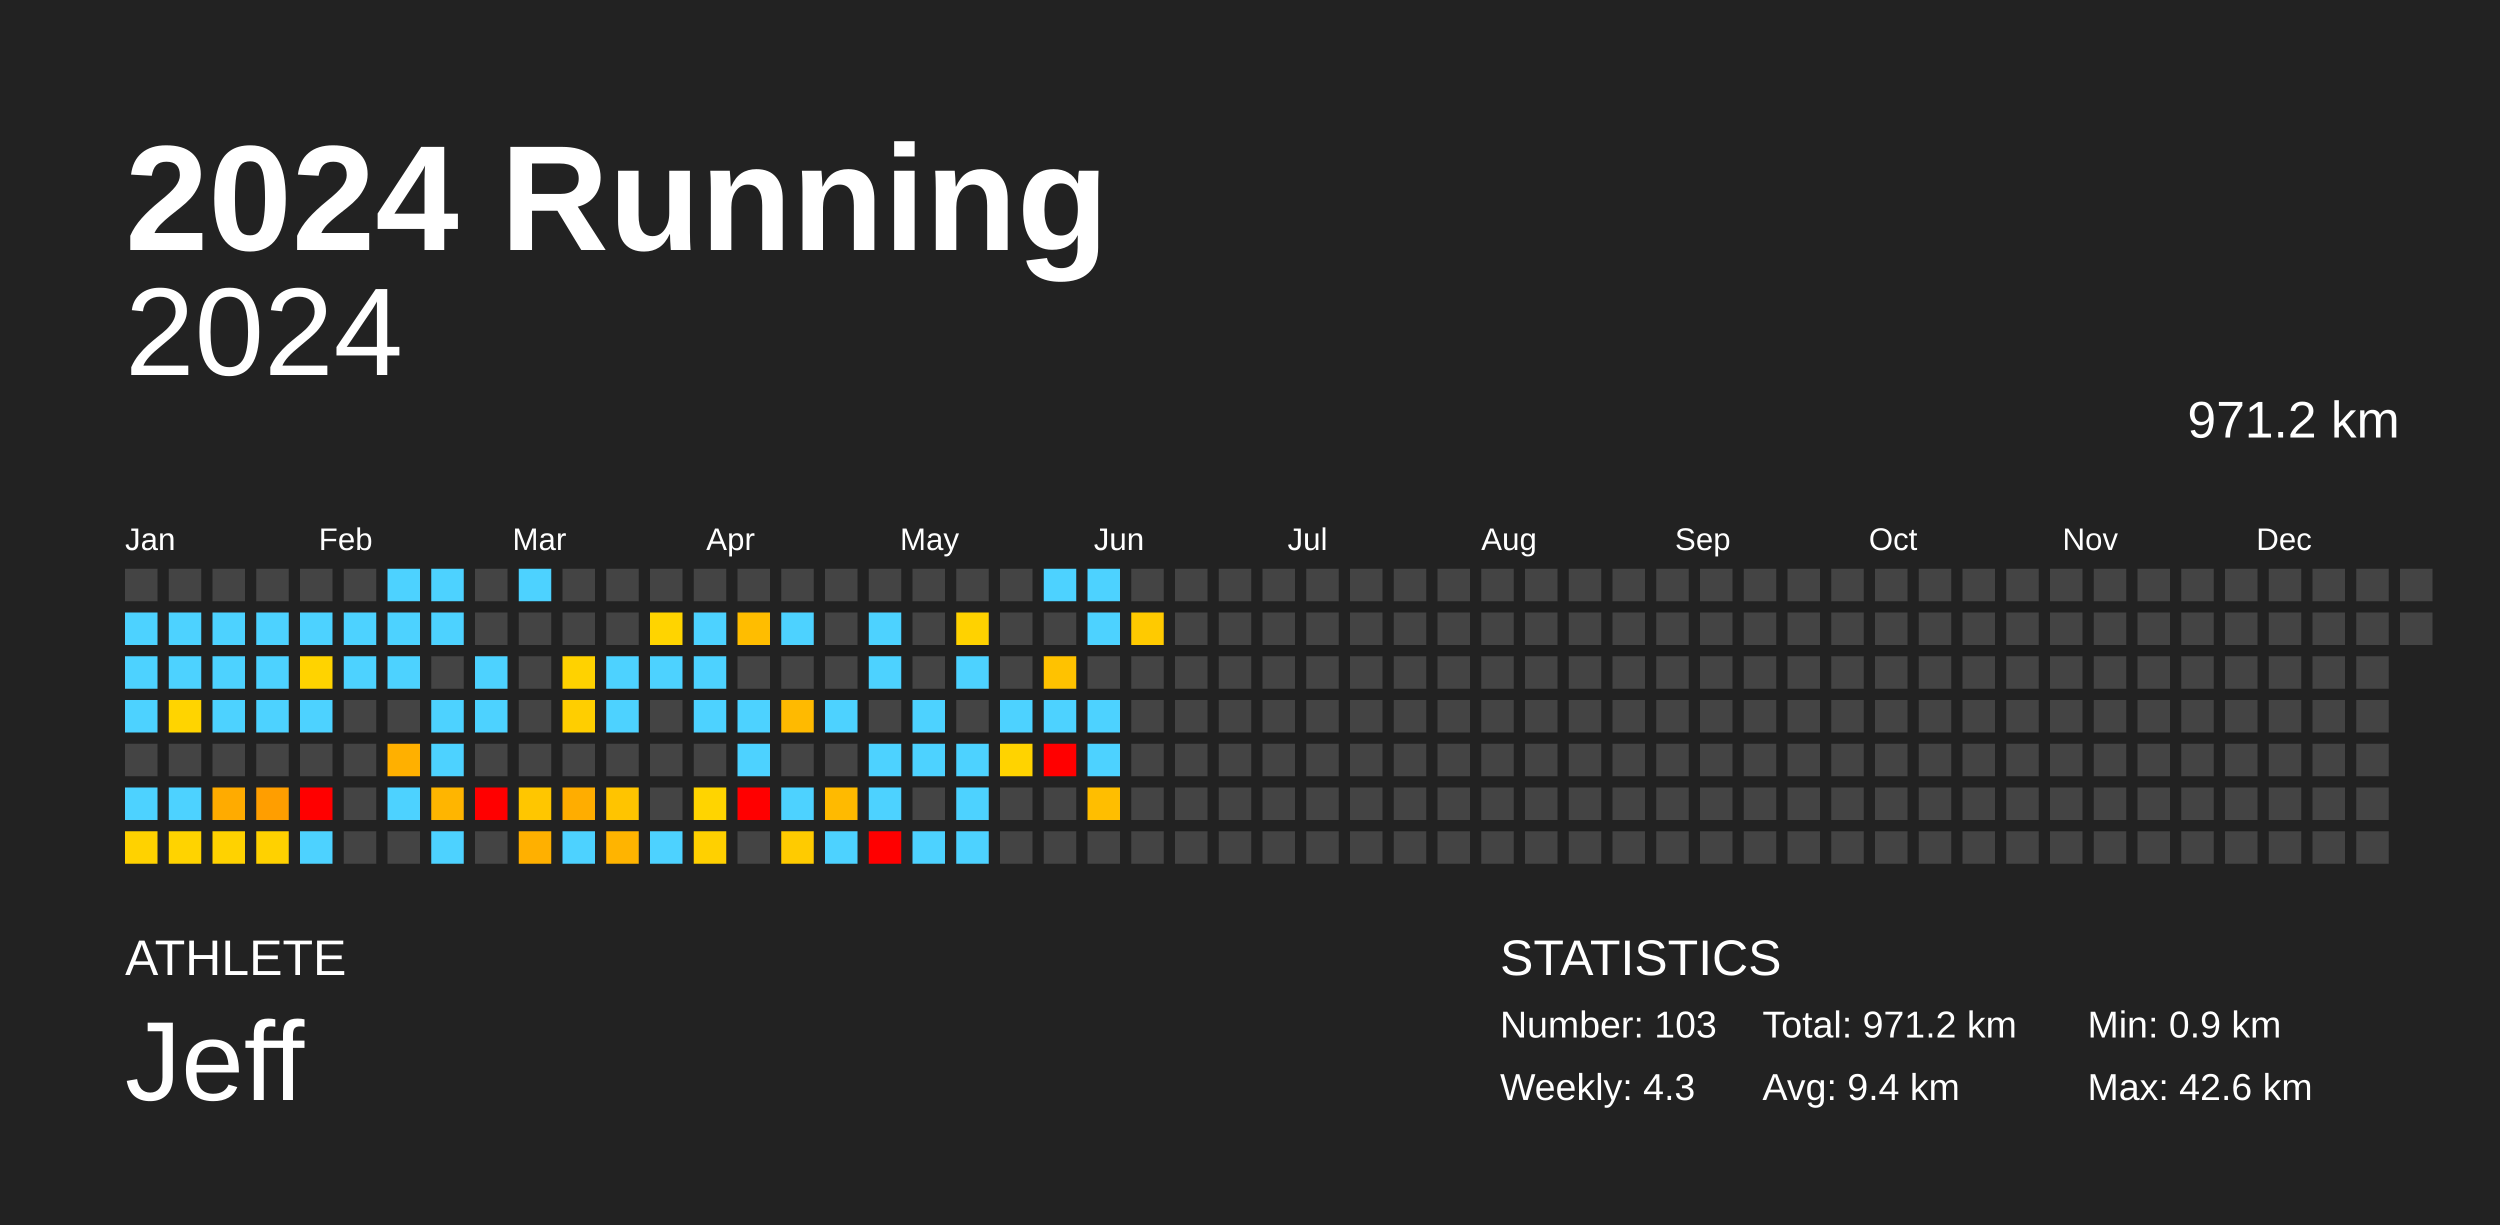
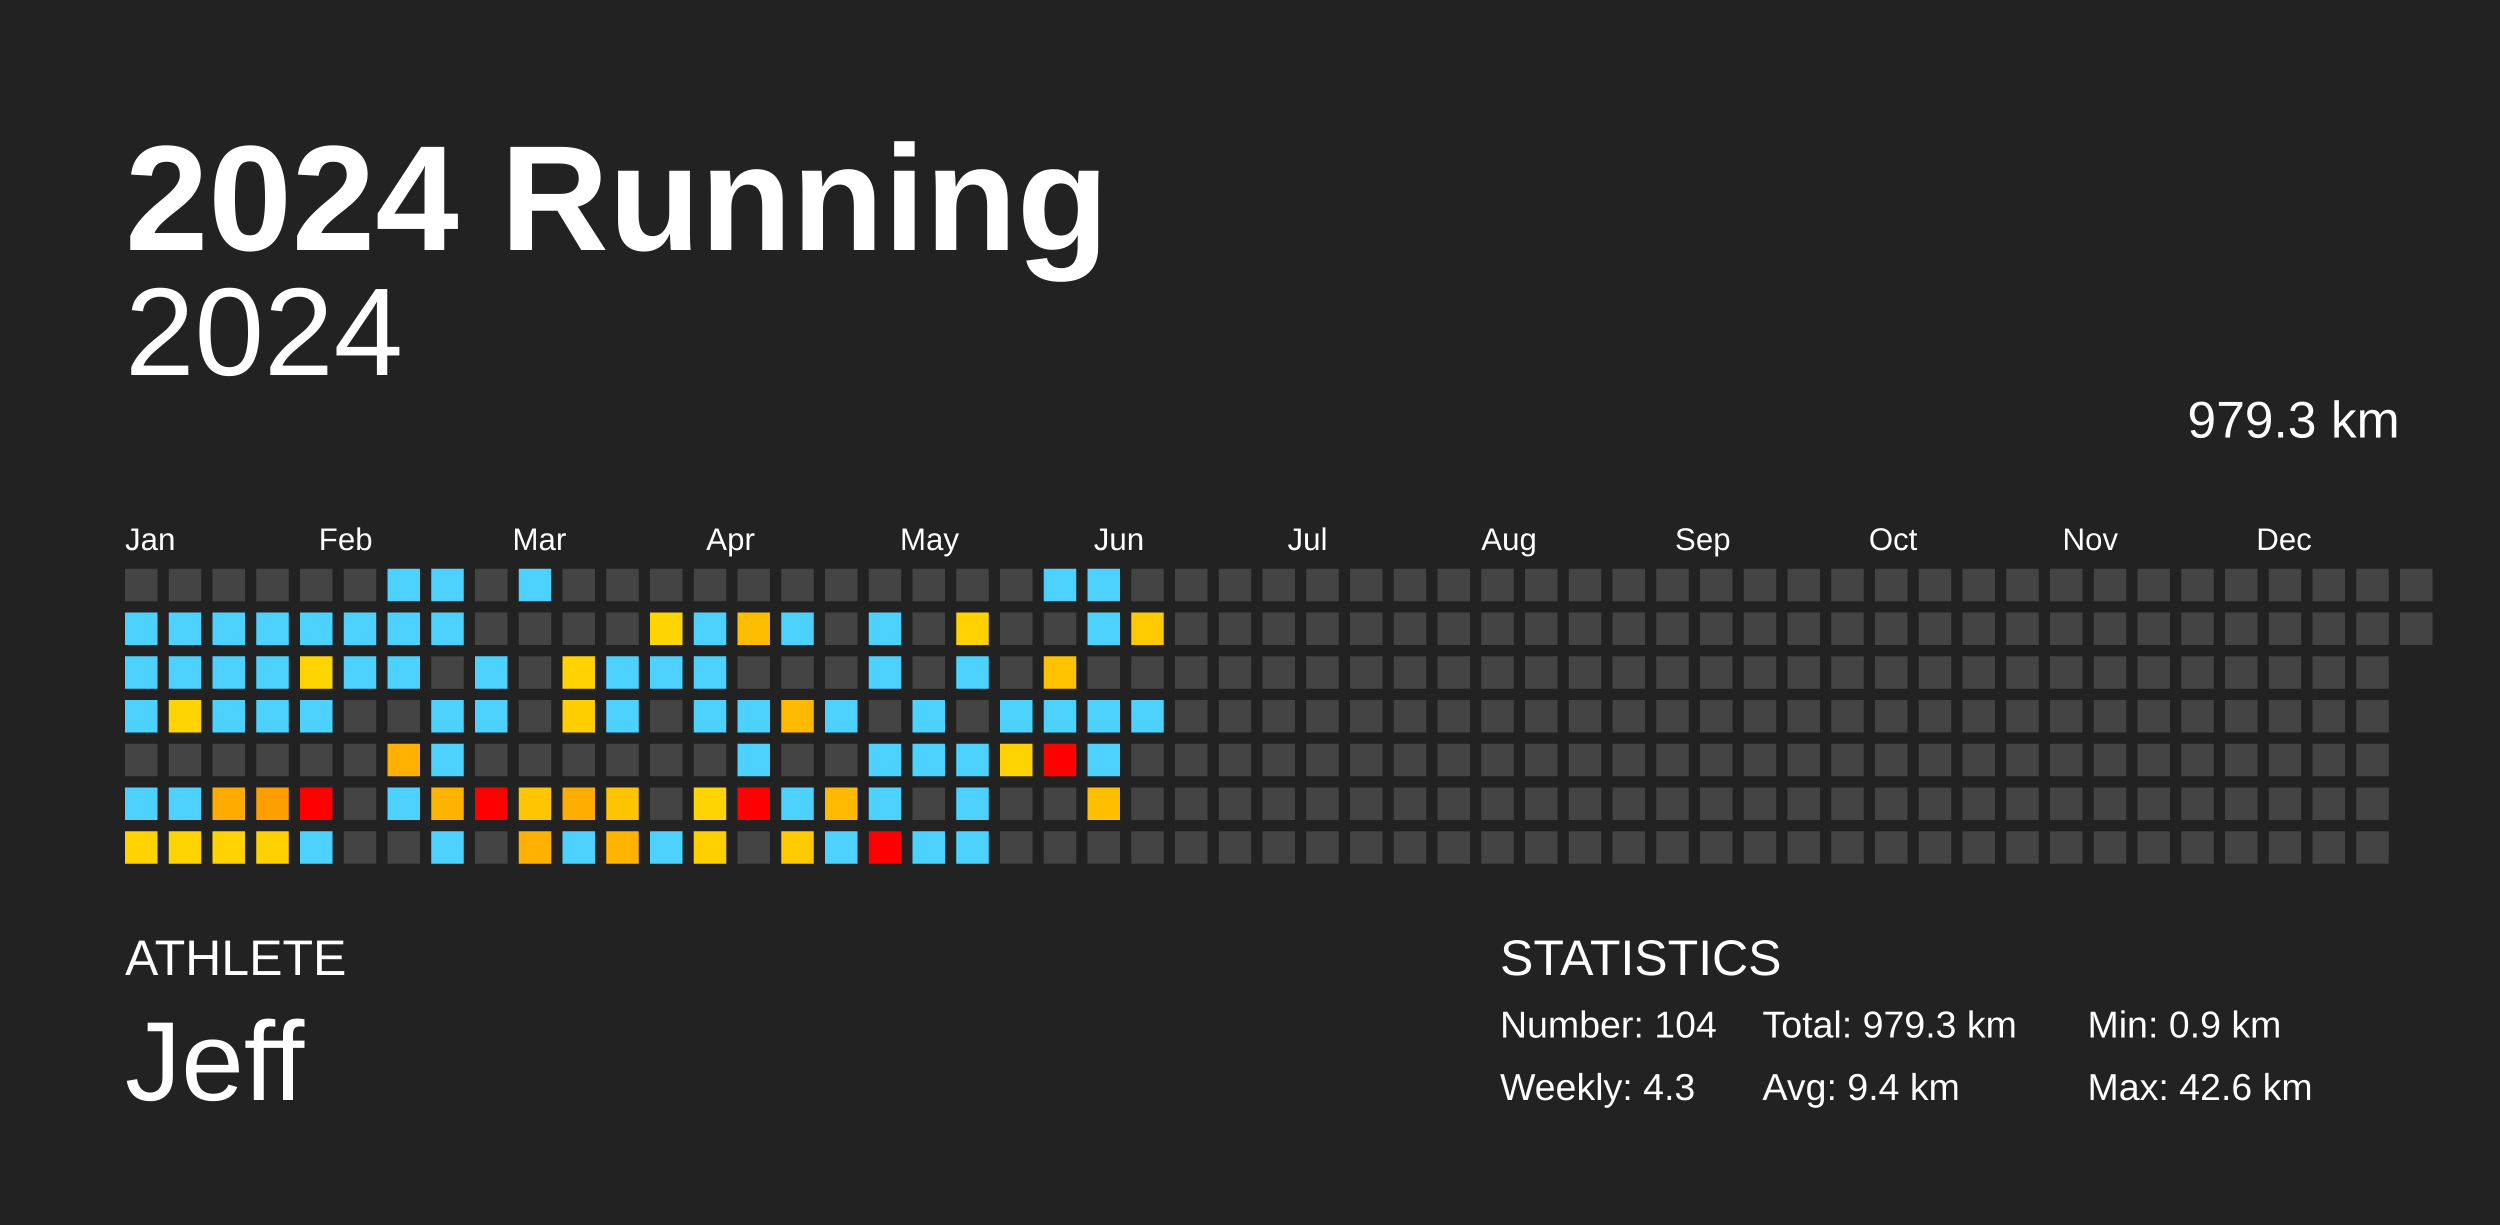
<svg xmlns="http://www.w3.org/2000/svg" baseProfile="full" height="98mm" version="1.1" viewBox="0,0,200,98" width="200mm">
  <defs />
  <rect fill="#222222" height="98" width="200" x="0" y="0" />
  <text fill="#FFFFFF" style="font-size:12px; font-family:Arial; font-weight:bold;" x="10" y="20">2024 Running</text>
  <text fill="#FFFFFF" style="font-size:4px; font-family:Arial" x="10" y="78">ATHLETE</text>
  <text fill="#FFFFFF" style="font-size:9px; font-family:Arial" x="10" y="88">Jeff</text>
  <text fill="#FFFFFF" style="font-size:4px; font-family:Arial" x="120" y="78">STATISTICS</text>
-   <text fill="#FFFFFF" style="font-size:3px; font-family:Arial" x="120" y="83">Number: 103</text>
+   <text fill="#FFFFFF" style="font-size:3px; font-family:Arial" x="120" y="83">Number: 104</text>
  <text fill="#FFFFFF" style="font-size:3px; font-family:Arial" x="120" y="88">Weekly: 4.3</text>
-   <text fill="#FFFFFF" style="font-size:3px; font-family:Arial" x="141" y="83">Total: 971.2 km</text>
+   <text fill="#FFFFFF" style="font-size:3px; font-family:Arial" x="141" y="83">Total: 979.3 km</text>
  <text fill="#FFFFFF" style="font-size:3px; font-family:Arial" x="141" y="88">Avg: 9.4 km</text>
  <text fill="#FFFFFF" style="font-size:3px; font-family:Arial" x="167" y="83">Min: 0.9 km</text>
  <text fill="#FFFFFF" style="font-size:3px; font-family:Arial" x="167" y="88">Max: 42.6 km</text>
  <text alignment-baseline="hanging" fill="#FFFFFF" style="font-size:10.0px; font-family:Arial;" x="10" y="30">2024</text>
-   <text alignment-baseline="hanging" fill="#FFFFFF" style="font-size:4.125px; font-family:Arial;" x="175" y="35">971.2 km</text>
+   <text alignment-baseline="hanging" fill="#FFFFFF" style="font-size:4.125px; font-family:Arial;" x="175" y="35">979.3 km</text>
  <text fill="#FFFFFF" style="font-size:2.5px; font-family:Arial" x="10.0" y="44">Jan</text>
  <text fill="#FFFFFF" style="font-size:2.5px; font-family:Arial" x="25.5" y="44">Feb</text>
  <text fill="#FFFFFF" style="font-size:2.5px; font-family:Arial" x="41.0" y="44">Mar</text>
  <text fill="#FFFFFF" style="font-size:2.5px; font-family:Arial" x="56.5" y="44">Apr</text>
  <text fill="#FFFFFF" style="font-size:2.5px; font-family:Arial" x="72.0" y="44">May</text>
  <text fill="#FFFFFF" style="font-size:2.5px; font-family:Arial" x="87.5" y="44">Jun</text>
  <text fill="#FFFFFF" style="font-size:2.5px; font-family:Arial" x="103.0" y="44">Jul</text>
  <text fill="#FFFFFF" style="font-size:2.5px; font-family:Arial" x="118.5" y="44">Aug</text>
  <text fill="#FFFFFF" style="font-size:2.5px; font-family:Arial" x="134.0" y="44">Sep</text>
  <text fill="#FFFFFF" style="font-size:2.5px; font-family:Arial" x="149.5" y="44">Oct</text>
  <text fill="#FFFFFF" style="font-size:2.5px; font-family:Arial" x="165.0" y="44">Nov</text>
  <text fill="#FFFFFF" style="font-size:2.5px; font-family:Arial" x="180.5" y="44">Dec</text>
  <rect fill="#444444" height="2.6" width="2.6" x="10.0" y="45.5" />
  <rect fill="#4dd2ff" height="2.6" width="2.6" x="10.0" y="49.0" />
  <rect fill="#4dd2ff" height="2.6" width="2.6" x="10.0" y="52.5" />
  <rect fill="#4dd2ff" height="2.6" width="2.6" x="10.0" y="56.0" />
  <rect fill="#444444" height="2.6" width="2.6" x="10.0" y="59.5" />
  <rect fill="#4dd2ff" height="2.6" width="2.6" x="10.0" y="63.0" />
  <rect fill="#ffd200" height="2.6" width="2.6" x="10.0" y="66.5" />
  <rect fill="#444444" height="2.6" width="2.6" x="13.5" y="45.5" />
  <rect fill="#4dd2ff" height="2.6" width="2.6" x="13.5" y="49.0" />
  <rect fill="#4dd2ff" height="2.6" width="2.6" x="13.5" y="52.5" />
  <rect fill="#ffd400" height="2.6" width="2.6" x="13.5" y="56.0" />
  <rect fill="#444444" height="2.6" width="2.6" x="13.5" y="59.5" />
  <rect fill="#4dd2ff" height="2.6" width="2.6" x="13.5" y="63.0" />
  <rect fill="#ffd300" height="2.6" width="2.6" x="13.5" y="66.5" />
  <rect fill="#444444" height="2.6" width="2.6" x="17.0" y="45.5" />
  <rect fill="#4dd2ff" height="2.6" width="2.6" x="17.0" y="49.0" />
  <rect fill="#4dd2ff" height="2.6" width="2.6" x="17.0" y="52.5" />
  <rect fill="#4dd2ff" height="2.6" width="2.6" x="17.0" y="56.0" />
  <rect fill="#444444" height="2.6" width="2.6" x="17.0" y="59.5" />
  <rect fill="#ffab00" height="2.6" width="2.6" x="17.0" y="63.0" />
  <rect fill="#ffd200" height="2.6" width="2.6" x="17.0" y="66.5" />
  <rect fill="#444444" height="2.6" width="2.6" x="20.5" y="45.5" />
  <rect fill="#4dd2ff" height="2.6" width="2.6" x="20.5" y="49.0" />
  <rect fill="#4dd2ff" height="2.6" width="2.6" x="20.5" y="52.5" />
  <rect fill="#4dd2ff" height="2.6" width="2.6" x="20.5" y="56.0" />
  <rect fill="#444444" height="2.6" width="2.6" x="20.5" y="59.5" />
  <rect fill="#ff9e00" height="2.6" width="2.6" x="20.5" y="63.0" />
  <rect fill="#ffd100" height="2.6" width="2.6" x="20.5" y="66.5" />
  <rect fill="#444444" height="2.6" width="2.6" x="24.0" y="45.5" />
  <rect fill="#4dd2ff" height="2.6" width="2.6" x="24.0" y="49.0" />
  <rect fill="#ffd300" height="2.6" width="2.6" x="24.0" y="52.5" />
  <rect fill="#4dd2ff" height="2.6" width="2.6" x="24.0" y="56.0" />
  <rect fill="#444444" height="2.6" width="2.6" x="24.0" y="59.5" />
  <rect fill="red" height="2.6" width="2.6" x="24.0" y="63.0" />
  <rect fill="#4dd2ff" height="2.6" width="2.6" x="24.0" y="66.5" />
  <rect fill="#444444" height="2.6" width="2.6" x="27.5" y="45.5" />
  <rect fill="#4dd2ff" height="2.6" width="2.6" x="27.5" y="49.0" />
  <rect fill="#4dd2ff" height="2.6" width="2.6" x="27.5" y="52.5" />
  <rect fill="#444444" height="2.6" width="2.6" x="27.5" y="56.0" />
  <rect fill="#444444" height="2.6" width="2.6" x="27.5" y="59.5" />
  <rect fill="#444444" height="2.6" width="2.6" x="27.5" y="63.0" />
  <rect fill="#444444" height="2.6" width="2.6" x="27.5" y="66.5" />
  <rect fill="#4dd2ff" height="2.6" width="2.6" x="31.0" y="45.5" />
  <rect fill="#4dd2ff" height="2.6" width="2.6" x="31.0" y="49.0" />
  <rect fill="#4dd2ff" height="2.6" width="2.6" x="31.0" y="52.5" />
  <rect fill="#444444" height="2.6" width="2.6" x="31.0" y="56.0" />
  <rect fill="#ffb000" height="2.6" width="2.6" x="31.0" y="59.5" />
  <rect fill="#4dd2ff" height="2.6" width="2.6" x="31.0" y="63.0" />
  <rect fill="#444444" height="2.6" width="2.6" x="31.0" y="66.5" />
  <rect fill="#4dd2ff" height="2.6" width="2.6" x="34.5" y="45.5" />
  <rect fill="#4dd2ff" height="2.6" width="2.6" x="34.5" y="49.0" />
  <rect fill="#444444" height="2.6" width="2.6" x="34.5" y="52.5" />
  <rect fill="#4dd2ff" height="2.6" width="2.6" x="34.5" y="56.0" />
  <rect fill="#4dd2ff" height="2.6" width="2.6" x="34.5" y="59.5" />
  <rect fill="#ffb500" height="2.6" width="2.6" x="34.5" y="63.0" />
  <rect fill="#4dd2ff" height="2.6" width="2.6" x="34.5" y="66.5" />
  <rect fill="#444444" height="2.6" width="2.6" x="38.0" y="45.5" />
  <rect fill="#444444" height="2.6" width="2.6" x="38.0" y="49.0" />
  <rect fill="#4dd2ff" height="2.6" width="2.6" x="38.0" y="52.5" />
  <rect fill="#4dd2ff" height="2.6" width="2.6" x="38.0" y="56.0" />
  <rect fill="#444444" height="2.6" width="2.6" x="38.0" y="59.5" />
  <rect fill="red" height="2.6" width="2.6" x="38.0" y="63.0" />
  <rect fill="#444444" height="2.6" width="2.6" x="38.0" y="66.5" />
  <rect fill="#4dd2ff" height="2.6" width="2.6" x="41.5" y="45.5" />
  <rect fill="#444444" height="2.6" width="2.6" x="41.5" y="49.0" />
  <rect fill="#444444" height="2.6" width="2.6" x="41.5" y="52.5" />
  <rect fill="#444444" height="2.6" width="2.6" x="41.5" y="56.0" />
  <rect fill="#444444" height="2.6" width="2.6" x="41.5" y="59.5" />
  <rect fill="#ffc600" height="2.6" width="2.6" x="41.5" y="63.0" />
  <rect fill="#ffb000" height="2.6" width="2.6" x="41.5" y="66.5" />
  <rect fill="#444444" height="2.6" width="2.6" x="45.0" y="45.5" />
  <rect fill="#444444" height="2.6" width="2.6" x="45.0" y="49.0" />
  <rect fill="#ffd200" height="2.6" width="2.6" x="45.0" y="52.5" />
  <rect fill="#ffce00" height="2.6" width="2.6" x="45.0" y="56.0" />
  <rect fill="#444444" height="2.6" width="2.6" x="45.0" y="59.5" />
  <rect fill="#ffad00" height="2.6" width="2.6" x="45.0" y="63.0" />
  <rect fill="#4dd2ff" height="2.6" width="2.6" x="45.0" y="66.5" />
  <rect fill="#444444" height="2.6" width="2.6" x="48.5" y="45.5" />
  <rect fill="#444444" height="2.6" width="2.6" x="48.5" y="49.0" />
  <rect fill="#4dd2ff" height="2.6" width="2.6" x="48.5" y="52.5" />
  <rect fill="#4dd2ff" height="2.6" width="2.6" x="48.5" y="56.0" />
  <rect fill="#444444" height="2.6" width="2.6" x="48.5" y="59.5" />
  <rect fill="#ffc400" height="2.6" width="2.6" x="48.5" y="63.0" />
  <rect fill="#ffb400" height="2.6" width="2.6" x="48.5" y="66.5" />
  <rect fill="#444444" height="2.6" width="2.6" x="52.0" y="45.5" />
  <rect fill="#ffd400" height="2.6" width="2.6" x="52.0" y="49.0" />
  <rect fill="#4dd2ff" height="2.6" width="2.6" x="52.0" y="52.5" />
  <rect fill="#444444" height="2.6" width="2.6" x="52.0" y="56.0" />
  <rect fill="#444444" height="2.6" width="2.6" x="52.0" y="59.5" />
  <rect fill="#444444" height="2.6" width="2.6" x="52.0" y="63.0" />
  <rect fill="#4dd2ff" height="2.6" width="2.6" x="52.0" y="66.5" />
  <rect fill="#444444" height="2.6" width="2.6" x="55.5" y="45.5" />
  <rect fill="#4dd2ff" height="2.6" width="2.6" x="55.5" y="49.0" />
  <rect fill="#4dd2ff" height="2.6" width="2.6" x="55.5" y="52.5" />
  <rect fill="#4dd2ff" height="2.6" width="2.6" x="55.5" y="56.0" />
  <rect fill="#444444" height="2.6" width="2.6" x="55.5" y="59.5" />
  <rect fill="#ffd400" height="2.6" width="2.6" x="55.5" y="63.0" />
  <rect fill="#ffd000" height="2.6" width="2.6" x="55.5" y="66.5" />
  <rect fill="#444444" height="2.6" width="2.6" x="59.0" y="45.5" />
  <rect fill="#ffbd00" height="2.6" width="2.6" x="59.0" y="49.0" />
  <rect fill="#444444" height="2.6" width="2.6" x="59.0" y="52.5" />
  <rect fill="#4dd2ff" height="2.6" width="2.6" x="59.0" y="56.0" />
  <rect fill="#4dd2ff" height="2.6" width="2.6" x="59.0" y="59.5" />
  <rect fill="red" height="2.6" width="2.6" x="59.0" y="63.0" />
  <rect fill="#444444" height="2.6" width="2.6" x="59.0" y="66.5" />
  <rect fill="#444444" height="2.6" width="2.6" x="62.5" y="45.5" />
  <rect fill="#4dd2ff" height="2.6" width="2.6" x="62.5" y="49.0" />
  <rect fill="#444444" height="2.6" width="2.6" x="62.5" y="52.5" />
  <rect fill="#ffba00" height="2.6" width="2.6" x="62.5" y="56.0" />
  <rect fill="#444444" height="2.6" width="2.6" x="62.5" y="59.5" />
  <rect fill="#4dd2ff" height="2.6" width="2.6" x="62.5" y="63.0" />
  <rect fill="#ffcb00" height="2.6" width="2.6" x="62.5" y="66.5" />
  <rect fill="#444444" height="2.6" width="2.6" x="66.0" y="45.5" />
  <rect fill="#444444" height="2.6" width="2.6" x="66.0" y="49.0" />
  <rect fill="#444444" height="2.6" width="2.6" x="66.0" y="52.5" />
  <rect fill="#4dd2ff" height="2.6" width="2.6" x="66.0" y="56.0" />
  <rect fill="#444444" height="2.6" width="2.6" x="66.0" y="59.5" />
  <rect fill="#ffba00" height="2.6" width="2.6" x="66.0" y="63.0" />
  <rect fill="#4dd2ff" height="2.6" width="2.6" x="66.0" y="66.5" />
  <rect fill="#444444" height="2.6" width="2.6" x="69.5" y="45.5" />
  <rect fill="#4dd2ff" height="2.6" width="2.6" x="69.5" y="49.0" />
  <rect fill="#4dd2ff" height="2.6" width="2.6" x="69.5" y="52.5" />
  <rect fill="#444444" height="2.6" width="2.6" x="69.5" y="56.0" />
  <rect fill="#4dd2ff" height="2.6" width="2.6" x="69.5" y="59.5" />
  <rect fill="#4dd2ff" height="2.6" width="2.6" x="69.5" y="63.0" />
  <rect fill="red" height="2.6" width="2.6" x="69.5" y="66.5" />
  <rect fill="#444444" height="2.6" width="2.6" x="73.0" y="45.5" />
  <rect fill="#444444" height="2.6" width="2.6" x="73.0" y="49.0" />
  <rect fill="#444444" height="2.6" width="2.6" x="73.0" y="52.5" />
  <rect fill="#4dd2ff" height="2.6" width="2.6" x="73.0" y="56.0" />
  <rect fill="#4dd2ff" height="2.6" width="2.6" x="73.0" y="59.5" />
  <rect fill="#444444" height="2.6" width="2.6" x="73.0" y="63.0" />
  <rect fill="#4dd2ff" height="2.6" width="2.6" x="73.0" y="66.5" />
  <rect fill="#444444" height="2.6" width="2.6" x="76.5" y="45.5" />
  <rect fill="#ffd200" height="2.6" width="2.6" x="76.5" y="49.0" />
  <rect fill="#4dd2ff" height="2.6" width="2.6" x="76.5" y="52.5" />
  <rect fill="#444444" height="2.6" width="2.6" x="76.5" y="56.0" />
  <rect fill="#4dd2ff" height="2.6" width="2.6" x="76.5" y="59.5" />
  <rect fill="#4dd2ff" height="2.6" width="2.6" x="76.5" y="63.0" />
  <rect fill="#4dd2ff" height="2.6" width="2.6" x="76.5" y="66.5" />
  <rect fill="#444444" height="2.6" width="2.6" x="80.0" y="45.5" />
  <rect fill="#444444" height="2.6" width="2.6" x="80.0" y="49.0" />
  <rect fill="#444444" height="2.6" width="2.6" x="80.0" y="52.5" />
  <rect fill="#4dd2ff" height="2.6" width="2.6" x="80.0" y="56.0" />
  <rect fill="#ffd300" height="2.6" width="2.6" x="80.0" y="59.5" />
  <rect fill="#444444" height="2.6" width="2.6" x="80.0" y="63.0" />
  <rect fill="#444444" height="2.6" width="2.6" x="80.0" y="66.5" />
  <rect fill="#4dd2ff" height="2.6" width="2.6" x="83.5" y="45.5" />
  <rect fill="#444444" height="2.6" width="2.6" x="83.5" y="49.0" />
  <rect fill="#ffc200" height="2.6" width="2.6" x="83.5" y="52.5" />
  <rect fill="#4dd2ff" height="2.6" width="2.6" x="83.5" y="56.0" />
  <rect fill="red" height="2.6" width="2.6" x="83.5" y="59.5" />
  <rect fill="#444444" height="2.6" width="2.6" x="83.5" y="63.0" />
  <rect fill="#444444" height="2.6" width="2.6" x="83.5" y="66.5" />
  <rect fill="#4dd2ff" height="2.6" width="2.6" x="87.0" y="45.5" />
  <rect fill="#4dd2ff" height="2.6" width="2.6" x="87.0" y="49.0" />
  <rect fill="#444444" height="2.6" width="2.6" x="87.0" y="52.5" />
  <rect fill="#4dd2ff" height="2.6" width="2.6" x="87.0" y="56.0" />
  <rect fill="#4dd2ff" height="2.6" width="2.6" x="87.0" y="59.5" />
  <rect fill="#ffbe00" height="2.6" width="2.6" x="87.0" y="63.0" />
  <rect fill="#444444" height="2.6" width="2.6" x="87.0" y="66.5" />
  <rect fill="#444444" height="2.6" width="2.6" x="90.5" y="45.5" />
  <rect fill="#ffca00" height="2.6" width="2.6" x="90.5" y="49.0" />
  <rect fill="#444444" height="2.6" width="2.6" x="90.5" y="52.5" />
-   <rect fill="#444444" height="2.6" width="2.6" x="90.5" y="56.0" />
+   <rect fill="#4dd2ff" height="2.6" width="2.6" x="90.5" y="56.0" />
  <rect fill="#444444" height="2.6" width="2.6" x="90.5" y="59.5" />
  <rect fill="#444444" height="2.6" width="2.6" x="90.5" y="63.0" />
  <rect fill="#444444" height="2.6" width="2.6" x="90.5" y="66.5" />
  <rect fill="#444444" height="2.6" width="2.6" x="94.0" y="45.5" />
  <rect fill="#444444" height="2.6" width="2.6" x="94.0" y="49.0" />
  <rect fill="#444444" height="2.6" width="2.6" x="94.0" y="52.5" />
  <rect fill="#444444" height="2.6" width="2.6" x="94.0" y="56.0" />
  <rect fill="#444444" height="2.6" width="2.6" x="94.0" y="59.5" />
  <rect fill="#444444" height="2.6" width="2.6" x="94.0" y="63.0" />
  <rect fill="#444444" height="2.6" width="2.6" x="94.0" y="66.5" />
  <rect fill="#444444" height="2.6" width="2.6" x="97.5" y="45.5" />
  <rect fill="#444444" height="2.6" width="2.6" x="97.5" y="49.0" />
  <rect fill="#444444" height="2.6" width="2.6" x="97.5" y="52.5" />
  <rect fill="#444444" height="2.6" width="2.6" x="97.5" y="56.0" />
  <rect fill="#444444" height="2.6" width="2.6" x="97.5" y="59.5" />
  <rect fill="#444444" height="2.6" width="2.6" x="97.5" y="63.0" />
  <rect fill="#444444" height="2.6" width="2.6" x="97.5" y="66.5" />
  <rect fill="#444444" height="2.6" width="2.6" x="101.0" y="45.5" />
  <rect fill="#444444" height="2.6" width="2.6" x="101.0" y="49.0" />
  <rect fill="#444444" height="2.6" width="2.6" x="101.0" y="52.5" />
  <rect fill="#444444" height="2.6" width="2.6" x="101.0" y="56.0" />
  <rect fill="#444444" height="2.6" width="2.6" x="101.0" y="59.5" />
  <rect fill="#444444" height="2.6" width="2.6" x="101.0" y="63.0" />
  <rect fill="#444444" height="2.6" width="2.6" x="101.0" y="66.5" />
  <rect fill="#444444" height="2.6" width="2.6" x="104.5" y="45.5" />
  <rect fill="#444444" height="2.6" width="2.6" x="104.5" y="49.0" />
  <rect fill="#444444" height="2.6" width="2.6" x="104.5" y="52.5" />
  <rect fill="#444444" height="2.6" width="2.6" x="104.5" y="56.0" />
  <rect fill="#444444" height="2.6" width="2.6" x="104.5" y="59.5" />
  <rect fill="#444444" height="2.6" width="2.6" x="104.5" y="63.0" />
  <rect fill="#444444" height="2.6" width="2.6" x="104.5" y="66.5" />
  <rect fill="#444444" height="2.6" width="2.6" x="108.0" y="45.5" />
  <rect fill="#444444" height="2.6" width="2.6" x="108.0" y="49.0" />
  <rect fill="#444444" height="2.6" width="2.6" x="108.0" y="52.5" />
  <rect fill="#444444" height="2.6" width="2.6" x="108.0" y="56.0" />
  <rect fill="#444444" height="2.6" width="2.6" x="108.0" y="59.5" />
  <rect fill="#444444" height="2.6" width="2.6" x="108.0" y="63.0" />
  <rect fill="#444444" height="2.6" width="2.6" x="108.0" y="66.5" />
  <rect fill="#444444" height="2.6" width="2.6" x="111.5" y="45.5" />
  <rect fill="#444444" height="2.6" width="2.6" x="111.5" y="49.0" />
  <rect fill="#444444" height="2.6" width="2.6" x="111.5" y="52.5" />
  <rect fill="#444444" height="2.6" width="2.6" x="111.5" y="56.0" />
  <rect fill="#444444" height="2.6" width="2.6" x="111.5" y="59.5" />
  <rect fill="#444444" height="2.6" width="2.6" x="111.5" y="63.0" />
  <rect fill="#444444" height="2.6" width="2.6" x="111.5" y="66.5" />
  <rect fill="#444444" height="2.6" width="2.6" x="115.0" y="45.5" />
  <rect fill="#444444" height="2.6" width="2.6" x="115.0" y="49.0" />
  <rect fill="#444444" height="2.6" width="2.6" x="115.0" y="52.5" />
  <rect fill="#444444" height="2.6" width="2.6" x="115.0" y="56.0" />
  <rect fill="#444444" height="2.6" width="2.6" x="115.0" y="59.5" />
  <rect fill="#444444" height="2.6" width="2.6" x="115.0" y="63.0" />
  <rect fill="#444444" height="2.6" width="2.6" x="115.0" y="66.5" />
  <rect fill="#444444" height="2.6" width="2.6" x="118.5" y="45.5" />
  <rect fill="#444444" height="2.6" width="2.6" x="118.5" y="49.0" />
  <rect fill="#444444" height="2.6" width="2.6" x="118.5" y="52.5" />
  <rect fill="#444444" height="2.6" width="2.6" x="118.5" y="56.0" />
  <rect fill="#444444" height="2.6" width="2.6" x="118.5" y="59.5" />
  <rect fill="#444444" height="2.6" width="2.6" x="118.5" y="63.0" />
  <rect fill="#444444" height="2.6" width="2.6" x="118.5" y="66.5" />
  <rect fill="#444444" height="2.6" width="2.6" x="122.0" y="45.5" />
  <rect fill="#444444" height="2.6" width="2.6" x="122.0" y="49.0" />
  <rect fill="#444444" height="2.6" width="2.6" x="122.0" y="52.5" />
  <rect fill="#444444" height="2.6" width="2.6" x="122.0" y="56.0" />
  <rect fill="#444444" height="2.6" width="2.6" x="122.0" y="59.5" />
  <rect fill="#444444" height="2.6" width="2.6" x="122.0" y="63.0" />
  <rect fill="#444444" height="2.6" width="2.6" x="122.0" y="66.5" />
  <rect fill="#444444" height="2.6" width="2.6" x="125.5" y="45.5" />
  <rect fill="#444444" height="2.6" width="2.6" x="125.5" y="49.0" />
  <rect fill="#444444" height="2.6" width="2.6" x="125.5" y="52.5" />
  <rect fill="#444444" height="2.6" width="2.6" x="125.5" y="56.0" />
  <rect fill="#444444" height="2.6" width="2.6" x="125.5" y="59.5" />
  <rect fill="#444444" height="2.6" width="2.6" x="125.5" y="63.0" />
  <rect fill="#444444" height="2.6" width="2.6" x="125.5" y="66.5" />
  <rect fill="#444444" height="2.6" width="2.6" x="129.0" y="45.5" />
  <rect fill="#444444" height="2.6" width="2.6" x="129.0" y="49.0" />
  <rect fill="#444444" height="2.6" width="2.6" x="129.0" y="52.5" />
  <rect fill="#444444" height="2.6" width="2.6" x="129.0" y="56.0" />
  <rect fill="#444444" height="2.6" width="2.6" x="129.0" y="59.5" />
  <rect fill="#444444" height="2.6" width="2.6" x="129.0" y="63.0" />
  <rect fill="#444444" height="2.6" width="2.6" x="129.0" y="66.5" />
  <rect fill="#444444" height="2.6" width="2.6" x="132.5" y="45.5" />
  <rect fill="#444444" height="2.6" width="2.6" x="132.5" y="49.0" />
  <rect fill="#444444" height="2.6" width="2.6" x="132.5" y="52.5" />
  <rect fill="#444444" height="2.6" width="2.6" x="132.5" y="56.0" />
  <rect fill="#444444" height="2.6" width="2.6" x="132.5" y="59.5" />
  <rect fill="#444444" height="2.6" width="2.6" x="132.5" y="63.0" />
  <rect fill="#444444" height="2.6" width="2.6" x="132.5" y="66.5" />
  <rect fill="#444444" height="2.6" width="2.6" x="136.0" y="45.5" />
  <rect fill="#444444" height="2.6" width="2.6" x="136.0" y="49.0" />
  <rect fill="#444444" height="2.6" width="2.6" x="136.0" y="52.5" />
  <rect fill="#444444" height="2.6" width="2.6" x="136.0" y="56.0" />
  <rect fill="#444444" height="2.6" width="2.6" x="136.0" y="59.5" />
  <rect fill="#444444" height="2.6" width="2.6" x="136.0" y="63.0" />
  <rect fill="#444444" height="2.6" width="2.6" x="136.0" y="66.5" />
  <rect fill="#444444" height="2.6" width="2.6" x="139.5" y="45.5" />
  <rect fill="#444444" height="2.6" width="2.6" x="139.5" y="49.0" />
  <rect fill="#444444" height="2.6" width="2.6" x="139.5" y="52.5" />
  <rect fill="#444444" height="2.6" width="2.6" x="139.5" y="56.0" />
  <rect fill="#444444" height="2.6" width="2.6" x="139.5" y="59.5" />
  <rect fill="#444444" height="2.6" width="2.6" x="139.5" y="63.0" />
  <rect fill="#444444" height="2.6" width="2.6" x="139.5" y="66.5" />
  <rect fill="#444444" height="2.6" width="2.6" x="143.0" y="45.5" />
  <rect fill="#444444" height="2.6" width="2.6" x="143.0" y="49.0" />
  <rect fill="#444444" height="2.6" width="2.6" x="143.0" y="52.5" />
  <rect fill="#444444" height="2.6" width="2.6" x="143.0" y="56.0" />
  <rect fill="#444444" height="2.6" width="2.6" x="143.0" y="59.5" />
  <rect fill="#444444" height="2.6" width="2.6" x="143.0" y="63.0" />
  <rect fill="#444444" height="2.6" width="2.6" x="143.0" y="66.5" />
  <rect fill="#444444" height="2.6" width="2.6" x="146.5" y="45.5" />
  <rect fill="#444444" height="2.6" width="2.6" x="146.5" y="49.0" />
  <rect fill="#444444" height="2.6" width="2.6" x="146.5" y="52.5" />
  <rect fill="#444444" height="2.6" width="2.6" x="146.5" y="56.0" />
  <rect fill="#444444" height="2.6" width="2.6" x="146.5" y="59.5" />
  <rect fill="#444444" height="2.6" width="2.6" x="146.5" y="63.0" />
  <rect fill="#444444" height="2.6" width="2.6" x="146.5" y="66.5" />
  <rect fill="#444444" height="2.6" width="2.6" x="150.0" y="45.5" />
  <rect fill="#444444" height="2.6" width="2.6" x="150.0" y="49.0" />
  <rect fill="#444444" height="2.6" width="2.6" x="150.0" y="52.5" />
  <rect fill="#444444" height="2.6" width="2.6" x="150.0" y="56.0" />
  <rect fill="#444444" height="2.6" width="2.6" x="150.0" y="59.5" />
  <rect fill="#444444" height="2.6" width="2.6" x="150.0" y="63.0" />
  <rect fill="#444444" height="2.6" width="2.6" x="150.0" y="66.5" />
  <rect fill="#444444" height="2.6" width="2.6" x="153.5" y="45.5" />
  <rect fill="#444444" height="2.6" width="2.6" x="153.5" y="49.0" />
  <rect fill="#444444" height="2.6" width="2.6" x="153.5" y="52.5" />
  <rect fill="#444444" height="2.6" width="2.6" x="153.5" y="56.0" />
  <rect fill="#444444" height="2.6" width="2.6" x="153.5" y="59.5" />
  <rect fill="#444444" height="2.6" width="2.6" x="153.5" y="63.0" />
  <rect fill="#444444" height="2.6" width="2.6" x="153.5" y="66.5" />
  <rect fill="#444444" height="2.6" width="2.6" x="157.0" y="45.5" />
  <rect fill="#444444" height="2.6" width="2.6" x="157.0" y="49.0" />
  <rect fill="#444444" height="2.6" width="2.6" x="157.0" y="52.5" />
  <rect fill="#444444" height="2.6" width="2.6" x="157.0" y="56.0" />
  <rect fill="#444444" height="2.6" width="2.6" x="157.0" y="59.5" />
  <rect fill="#444444" height="2.6" width="2.6" x="157.0" y="63.0" />
  <rect fill="#444444" height="2.6" width="2.6" x="157.0" y="66.5" />
  <rect fill="#444444" height="2.6" width="2.6" x="160.5" y="45.5" />
  <rect fill="#444444" height="2.6" width="2.6" x="160.5" y="49.0" />
  <rect fill="#444444" height="2.6" width="2.6" x="160.5" y="52.5" />
  <rect fill="#444444" height="2.6" width="2.6" x="160.5" y="56.0" />
  <rect fill="#444444" height="2.6" width="2.6" x="160.5" y="59.5" />
  <rect fill="#444444" height="2.6" width="2.6" x="160.5" y="63.0" />
  <rect fill="#444444" height="2.6" width="2.6" x="160.5" y="66.5" />
  <rect fill="#444444" height="2.6" width="2.6" x="164.0" y="45.5" />
  <rect fill="#444444" height="2.6" width="2.6" x="164.0" y="49.0" />
  <rect fill="#444444" height="2.6" width="2.6" x="164.0" y="52.5" />
  <rect fill="#444444" height="2.6" width="2.6" x="164.0" y="56.0" />
  <rect fill="#444444" height="2.6" width="2.6" x="164.0" y="59.5" />
  <rect fill="#444444" height="2.6" width="2.6" x="164.0" y="63.0" />
  <rect fill="#444444" height="2.6" width="2.6" x="164.0" y="66.5" />
  <rect fill="#444444" height="2.6" width="2.6" x="167.5" y="45.5" />
  <rect fill="#444444" height="2.6" width="2.6" x="167.5" y="49.0" />
  <rect fill="#444444" height="2.6" width="2.6" x="167.5" y="52.5" />
  <rect fill="#444444" height="2.6" width="2.6" x="167.5" y="56.0" />
  <rect fill="#444444" height="2.6" width="2.6" x="167.5" y="59.5" />
  <rect fill="#444444" height="2.6" width="2.6" x="167.5" y="63.0" />
  <rect fill="#444444" height="2.6" width="2.6" x="167.5" y="66.5" />
  <rect fill="#444444" height="2.6" width="2.6" x="171.0" y="45.5" />
  <rect fill="#444444" height="2.6" width="2.6" x="171.0" y="49.0" />
  <rect fill="#444444" height="2.6" width="2.6" x="171.0" y="52.5" />
  <rect fill="#444444" height="2.6" width="2.6" x="171.0" y="56.0" />
  <rect fill="#444444" height="2.6" width="2.6" x="171.0" y="59.5" />
  <rect fill="#444444" height="2.6" width="2.6" x="171.0" y="63.0" />
  <rect fill="#444444" height="2.6" width="2.6" x="171.0" y="66.5" />
  <rect fill="#444444" height="2.6" width="2.6" x="174.5" y="45.5" />
  <rect fill="#444444" height="2.6" width="2.6" x="174.5" y="49.0" />
  <rect fill="#444444" height="2.6" width="2.6" x="174.5" y="52.5" />
  <rect fill="#444444" height="2.6" width="2.6" x="174.5" y="56.0" />
  <rect fill="#444444" height="2.6" width="2.6" x="174.5" y="59.5" />
  <rect fill="#444444" height="2.6" width="2.6" x="174.5" y="63.0" />
  <rect fill="#444444" height="2.6" width="2.6" x="174.5" y="66.5" />
  <rect fill="#444444" height="2.6" width="2.6" x="178.0" y="45.5" />
  <rect fill="#444444" height="2.6" width="2.6" x="178.0" y="49.0" />
  <rect fill="#444444" height="2.6" width="2.6" x="178.0" y="52.5" />
  <rect fill="#444444" height="2.6" width="2.6" x="178.0" y="56.0" />
  <rect fill="#444444" height="2.6" width="2.6" x="178.0" y="59.5" />
  <rect fill="#444444" height="2.6" width="2.6" x="178.0" y="63.0" />
  <rect fill="#444444" height="2.6" width="2.6" x="178.0" y="66.5" />
  <rect fill="#444444" height="2.6" width="2.6" x="181.5" y="45.5" />
  <rect fill="#444444" height="2.6" width="2.6" x="181.5" y="49.0" />
  <rect fill="#444444" height="2.6" width="2.6" x="181.5" y="52.5" />
  <rect fill="#444444" height="2.6" width="2.6" x="181.5" y="56.0" />
  <rect fill="#444444" height="2.6" width="2.6" x="181.5" y="59.5" />
  <rect fill="#444444" height="2.6" width="2.6" x="181.5" y="63.0" />
  <rect fill="#444444" height="2.6" width="2.6" x="181.5" y="66.5" />
  <rect fill="#444444" height="2.6" width="2.6" x="185.0" y="45.5" />
  <rect fill="#444444" height="2.6" width="2.6" x="185.0" y="49.0" />
  <rect fill="#444444" height="2.6" width="2.6" x="185.0" y="52.5" />
  <rect fill="#444444" height="2.6" width="2.6" x="185.0" y="56.0" />
  <rect fill="#444444" height="2.6" width="2.6" x="185.0" y="59.5" />
  <rect fill="#444444" height="2.6" width="2.6" x="185.0" y="63.0" />
  <rect fill="#444444" height="2.6" width="2.6" x="185.0" y="66.5" />
  <rect fill="#444444" height="2.6" width="2.6" x="188.5" y="45.5" />
  <rect fill="#444444" height="2.6" width="2.6" x="188.5" y="49.0" />
  <rect fill="#444444" height="2.6" width="2.6" x="188.5" y="52.5" />
  <rect fill="#444444" height="2.6" width="2.6" x="188.5" y="56.0" />
  <rect fill="#444444" height="2.6" width="2.6" x="188.5" y="59.5" />
  <rect fill="#444444" height="2.6" width="2.6" x="188.5" y="63.0" />
  <rect fill="#444444" height="2.6" width="2.6" x="188.5" y="66.5" />
  <rect fill="#444444" height="2.6" width="2.6" x="192.0" y="45.5" />
  <rect fill="#444444" height="2.6" width="2.6" x="192.0" y="49.0" />
</svg>
